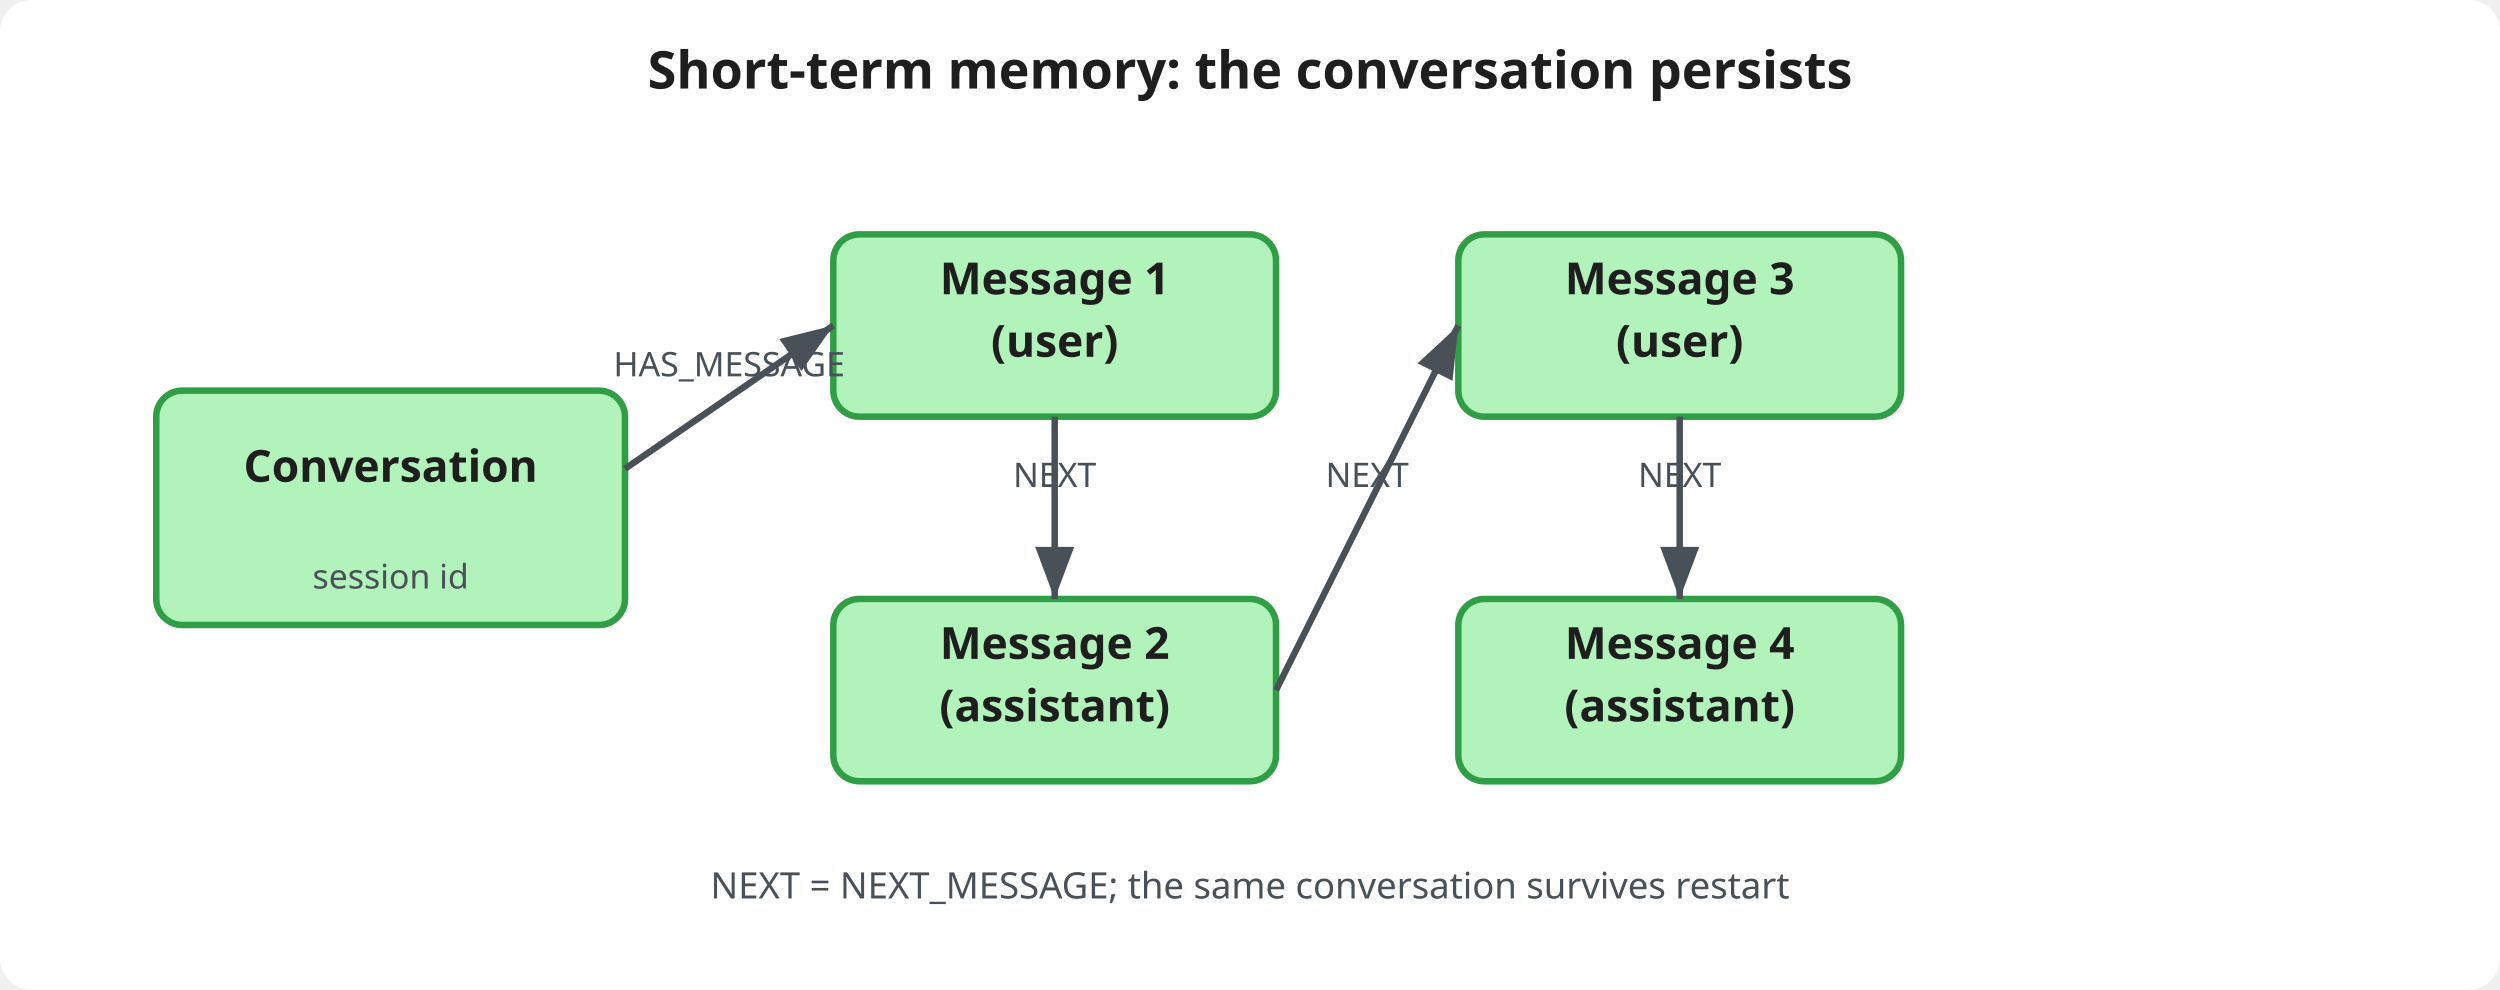
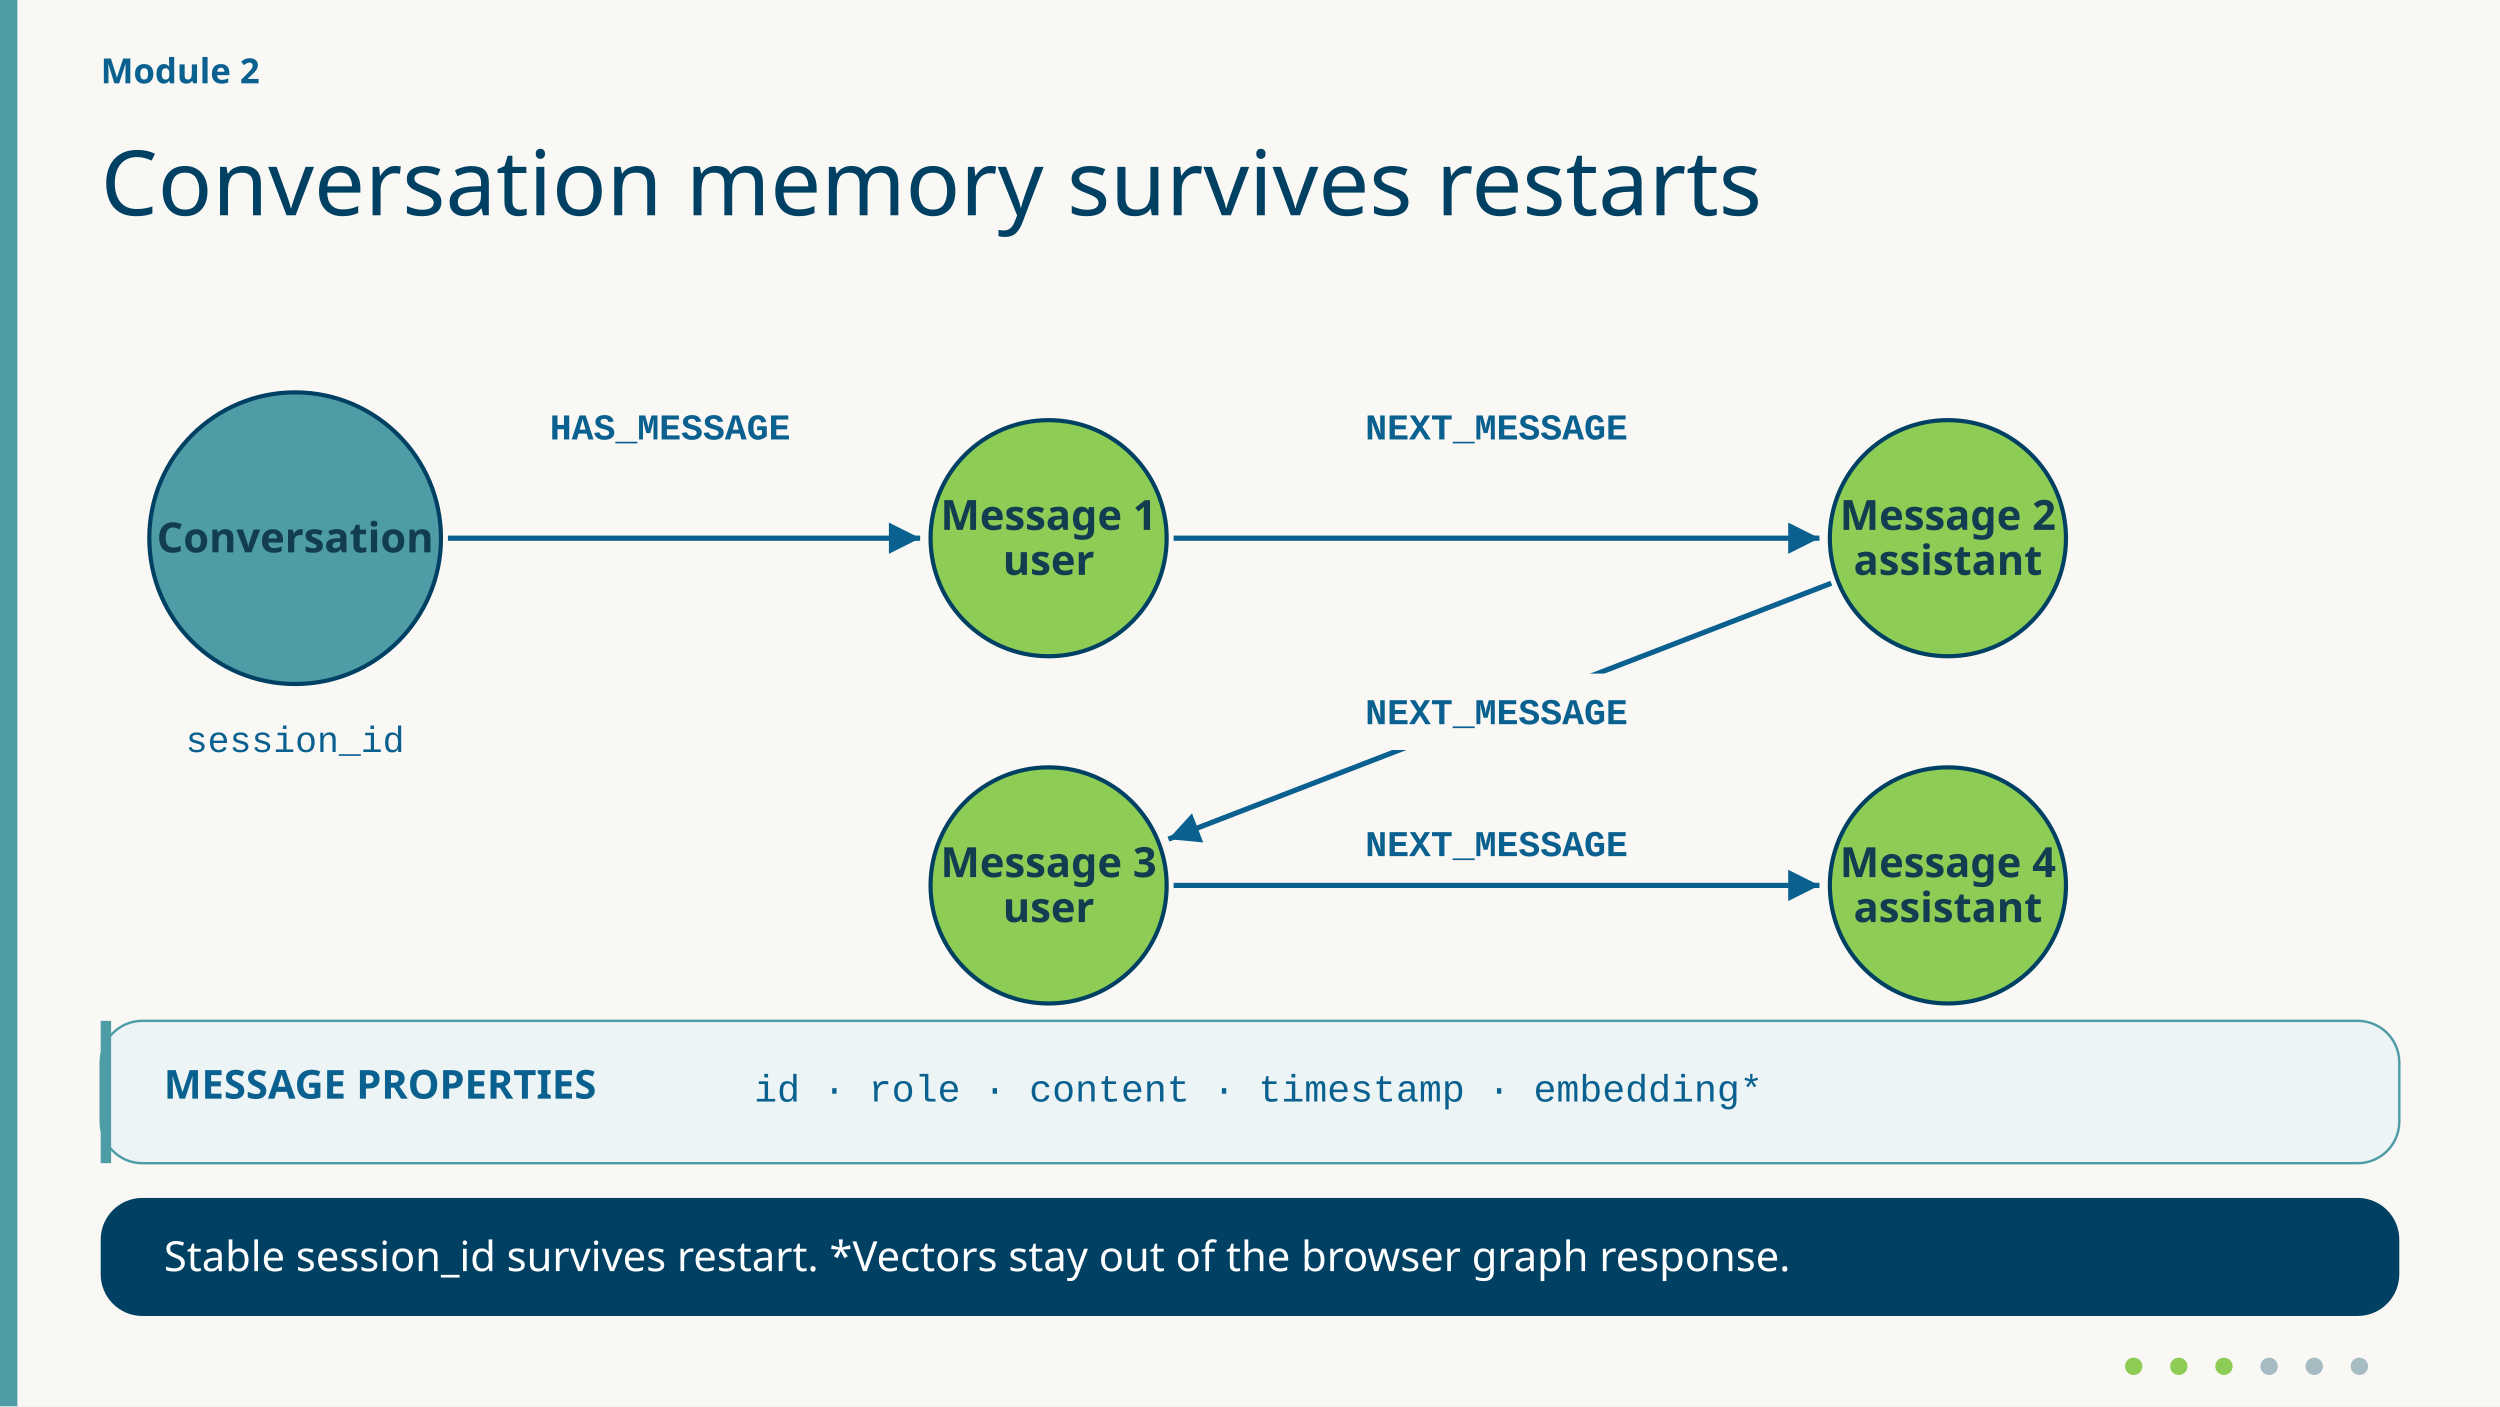
- <svg xmlns="http://www.w3.org/2000/svg" width="960" height="380" viewBox="0 0 960 380">
-   <rect x="0" y="0" width="960" height="380" fill="#ffffff" rx="12" />
+ <svg xmlns="http://www.w3.org/2000/svg" width="1440" height="810" viewBox="0 0 720 405" role="img">
  <defs>
-     <marker id="arr" markerWidth="10" markerHeight="10" refX="8" refY="3" orient="auto">
-       <path d="M0,0 L8,3 L0,6 Z" fill="#495057" />
-     </marker>
-     <marker id="arr-red" markerWidth="10" markerHeight="10" refX="8" refY="3" orient="auto">
-       <path d="M0,0 L8,3 L0,6 Z" fill="#C92A2A" />
+     <marker id="arrow" markerWidth="8" markerHeight="8" refX="6" refY="3" orient="auto">
+       <path d="M0,0 L6,3 L0,6 Z" fill="#0a6190" />
    </marker>
  </defs>
-   <text x="480" y="34" text-anchor="middle" font-family="sans-serif" font-size="20" fill="#1e1e1e" font-weight="700">Short-term memory: the conversation persists</text>
-   <rect x="60" y="150" width="180" height="90" rx="10" fill="#B2F2BB" stroke="#2F9E44" stroke-width="2.5" />
-   <text x="150.0" y="185.0" text-anchor="middle" font-family="sans-serif" font-size="17" font-weight="600" fill="#1e1e1e">Conversation</text>
-   <text x="150.0" y="226" text-anchor="middle" font-family="sans-serif" font-size="13" fill="#495057">session id</text>
-   <rect x="320" y="90" width="170" height="70" rx="10" fill="#B2F2BB" stroke="#2F9E44" stroke-width="2.5" />
-   <text x="405.0" y="113.0" text-anchor="middle" font-family="sans-serif" font-size="17" font-weight="600" fill="#1e1e1e">Message 1</text>
-   <text x="405.0" y="137.0" text-anchor="middle" font-family="sans-serif" font-size="17" font-weight="600" fill="#1e1e1e">(user)</text>
-   <rect x="320" y="230" width="170" height="70" rx="10" fill="#B2F2BB" stroke="#2F9E44" stroke-width="2.5" />
-   <text x="405.0" y="253.0" text-anchor="middle" font-family="sans-serif" font-size="17" font-weight="600" fill="#1e1e1e">Message 2</text>
-   <text x="405.0" y="277.0" text-anchor="middle" font-family="sans-serif" font-size="17" font-weight="600" fill="#1e1e1e">(assistant)</text>
-   <rect x="560" y="90" width="170" height="70" rx="10" fill="#B2F2BB" stroke="#2F9E44" stroke-width="2.5" />
-   <text x="645.0" y="113.0" text-anchor="middle" font-family="sans-serif" font-size="17" font-weight="600" fill="#1e1e1e">Message 3</text>
-   <text x="645.0" y="137.0" text-anchor="middle" font-family="sans-serif" font-size="17" font-weight="600" fill="#1e1e1e">(user)</text>
-   <rect x="560" y="230" width="170" height="70" rx="10" fill="#B2F2BB" stroke="#2F9E44" stroke-width="2.5" />
-   <text x="645.0" y="253.0" text-anchor="middle" font-family="sans-serif" font-size="17" font-weight="600" fill="#1e1e1e">Message 4</text>
-   <text x="645.0" y="277.0" text-anchor="middle" font-family="sans-serif" font-size="17" font-weight="600" fill="#1e1e1e">(assistant)</text>
-   <line x1="240" y1="180" x2="320" y2="125" stroke="#495057" stroke-width="2.5" marker-end="url(#arr)" />
-   <text x="280.0" y="144.5" text-anchor="middle" font-family="sans-serif" font-size="13" fill="#495057">HAS_MESSAGE</text>
-   <line x1="490" y1="265" x2="560" y2="125" stroke="#495057" stroke-width="2.5" marker-end="url(#arr)" />
-   <text x="525.0" y="187.0" text-anchor="middle" font-family="sans-serif" font-size="13" fill="#495057">NEXT</text>
-   <line x1="645" y1="160" x2="645" y2="230" stroke="#495057" stroke-width="2.5" marker-end="url(#arr)" />
-   <text x="645.0" y="187.0" text-anchor="middle" font-family="sans-serif" font-size="13" fill="#495057">NEXT</text>
-   <line x1="405" y1="160" x2="405" y2="230" stroke="#495057" stroke-width="2.5" marker-end="url(#arr)" />
-   <text x="405.0" y="187.0" text-anchor="middle" font-family="sans-serif" font-size="13" fill="#495057">NEXT</text>
-   <text x="480" y="345" text-anchor="middle" font-family="sans-serif" font-size="14" fill="#495057">NEXT = NEXT_MESSAGE; the same conversation survives restart</text>
+   <rect width="720" height="405" fill="#faf8f5" />
+   <rect width="5" height="405" fill="#4e9ca6" />
+   <text x="29" y="24" font-family="Public Sans, sans-serif" font-size="10" font-weight="700" fill="#0a6190">Module 2</text>
+   <text x="29" y="62" font-family="Syne, sans-serif" font-size="26" fill="#004063">Conversation memory survives restarts</text>
+   <circle cx="85.0" cy="155.0" r="42.0" fill="#4e9ca6" stroke="#004063" stroke-width="1.2" />
+   <rect x="25" y="202" width="120" height="22" rx="0" fill="none" stroke="none" stroke-width="1" />
+   <text x="85.0" y="216.57" text-anchor="middle" font-family="Courier New, sans-serif" font-size="10.5" font-weight="400" fill="#0a6190">session_id</text>
+   <circle cx="302.0" cy="155.0" r="34.0" fill="#8dcc55" stroke="#004063" stroke-width="1.2" />
+   <circle cx="561.0" cy="155.0" r="34.0" fill="#8dcc55" stroke="#004063" stroke-width="1.2" />
+   <circle cx="302.0" cy="255.0" r="34.0" fill="#8dcc55" stroke="#004063" stroke-width="1.2" />
+   <circle cx="561.0" cy="255.0" r="34.0" fill="#8dcc55" stroke="#004063" stroke-width="1.2" />
+   <line x1="129.0" y1="155.0" x2="265.0" y2="155.0" stroke="#0a6190" stroke-width="1.5" marker-end="url(#arrow)" />
+   <rect x="148.0" y="112" width="90" height="22" rx="0" fill="#faf8f5" stroke="none" stroke-width="1" />
+   <text x="193.0" y="126.57" text-anchor="middle" font-family="Courier New, sans-serif" font-size="10.5" font-weight="700" fill="#0a6190">HAS_MESSAGE</text>
+   <line x1="338.0" y1="155.0" x2="524.0" y2="155.0" stroke="#0a6190" stroke-width="1.5" marker-end="url(#arrow)" />
+   <rect x="383.6" y="112" width="94.8" height="22" rx="0" fill="#faf8f5" stroke="none" stroke-width="1" />
+   <text x="431.0" y="126.57" text-anchor="middle" font-family="Courier New, sans-serif" font-size="10.5" font-weight="700" fill="#0a6190">NEXT_MESSAGE</text>
+   <line x1="527.416" y1="167.967" x2="336.517" y2="241.673" stroke="#0a6190" stroke-width="1.5" marker-end="url(#arrow)" />
+   <rect x="383.6" y="194" width="94.8" height="22" rx="0" fill="#faf8f5" stroke="none" stroke-width="1" />
+   <text x="431.0" y="208.57" text-anchor="middle" font-family="Courier New, sans-serif" font-size="10.5" font-weight="700" fill="#0a6190">NEXT_MESSAGE</text>
+   <line x1="338.0" y1="255.0" x2="524.0" y2="255.0" stroke="#0a6190" stroke-width="1.5" marker-end="url(#arrow)" />
+   <rect x="383.6" y="232" width="94.8" height="22" rx="0" fill="#faf8f5" stroke="none" stroke-width="1" />
+   <text x="431.0" y="246.57" text-anchor="middle" font-family="Courier New, sans-serif" font-size="10.5" font-weight="700" fill="#0a6190">NEXT_MESSAGE</text>
+   <rect x="29" y="294" width="662" height="41" rx="12" fill="#edf4f5" stroke="#4e9ca6" stroke-width="0.7" />
+   <rect x="29" y="294" width="3" height="41" rx="0" fill="#4e9ca6" stroke="none" stroke-width="1" />
+   <rect x="40" y="302" width="640" height="21" rx="0" fill="none" stroke="none" stroke-width="1" />
+   <text x="47.2" y="316.41" text-anchor="start" font-family="Public Sans, sans-serif" font-size="11.5" font-weight="700" fill="#0a6190">MESSAGE PROPERTIES</text>
+   <rect x="210" y="300" width="466" height="27" rx="0" fill="none" stroke="none" stroke-width="1" />
+   <text x="217.2" y="317.24" text-anchor="start" font-family="Courier New, sans-serif" font-size="11" font-weight="400" fill="#0a6190">id · role · content · timestamp · embedding*</text>
+   <rect x="29" y="345" width="662" height="34" rx="12" fill="#004063" stroke="none" stroke-width="1" />
+   <rect x="40" y="345" width="640" height="34" rx="0" fill="none" stroke="none" stroke-width="1" />
+   <text x="47.2" y="366.08" text-anchor="start" font-family="Public Sans, sans-serif" font-size="12" font-weight="400" fill="#ffffff">Stable session_id survives restart. *Vectors stay out of the browser graph response.</text>
+   <circle cx="614.5" cy="393.5" r="2.5" fill="#8dcc55" stroke="none" stroke-width="1" />
+   <circle cx="627.5" cy="393.5" r="2.5" fill="#8dcc55" stroke="none" stroke-width="1" />
+   <circle cx="640.5" cy="393.5" r="2.5" fill="#8dcc55" stroke="none" stroke-width="1" />
+   <circle cx="653.5" cy="393.5" r="2.5" fill="#a7bbc3" stroke="none" stroke-width="1" />
+   <circle cx="666.5" cy="393.5" r="2.5" fill="#a7bbc3" stroke="none" stroke-width="1" />
+   <circle cx="679.5" cy="393.5" r="2.5" fill="#a7bbc3" stroke="none" stroke-width="1" />
+   <rect x="33" y="113" width="104" height="84" rx="0" fill="none" stroke="none" stroke-width="1" />
+   <text x="85.0" y="159.08" text-anchor="middle" font-family="Public Sans, sans-serif" font-size="12" font-weight="700" fill="#123c50">Conversation</text>
+   <rect x="258" y="121" width="88" height="68" rx="0" fill="none" stroke="none" stroke-width="1" />
+   <text x="302.0" y="152.6" text-anchor="middle" font-family="Public Sans, sans-serif" font-size="12" font-weight="700" fill="#123c50">Message 1</text>
+   <text x="302.0" y="165.56" text-anchor="middle" font-family="Public Sans, sans-serif" font-size="12" font-weight="700" fill="#123c50">user</text>
+   <rect x="517" y="121" width="88" height="68" rx="0" fill="none" stroke="none" stroke-width="1" />
+   <text x="561.0" y="152.6" text-anchor="middle" font-family="Public Sans, sans-serif" font-size="12" font-weight="700" fill="#123c50">Message 2</text>
+   <text x="561.0" y="165.56" text-anchor="middle" font-family="Public Sans, sans-serif" font-size="12" font-weight="700" fill="#123c50">assistant</text>
+   <rect x="258" y="221" width="88" height="68" rx="0" fill="none" stroke="none" stroke-width="1" />
+   <text x="302.0" y="252.6" text-anchor="middle" font-family="Public Sans, sans-serif" font-size="12" font-weight="700" fill="#123c50">Message 3</text>
+   <text x="302.0" y="265.56" text-anchor="middle" font-family="Public Sans, sans-serif" font-size="12" font-weight="700" fill="#123c50">user</text>
+   <rect x="517" y="221" width="88" height="68" rx="0" fill="none" stroke="none" stroke-width="1" />
+   <text x="561.0" y="252.6" text-anchor="middle" font-family="Public Sans, sans-serif" font-size="12" font-weight="700" fill="#123c50">Message 4</text>
+   <text x="561.0" y="265.56" text-anchor="middle" font-family="Public Sans, sans-serif" font-size="12" font-weight="700" fill="#123c50">assistant</text>
</svg>
